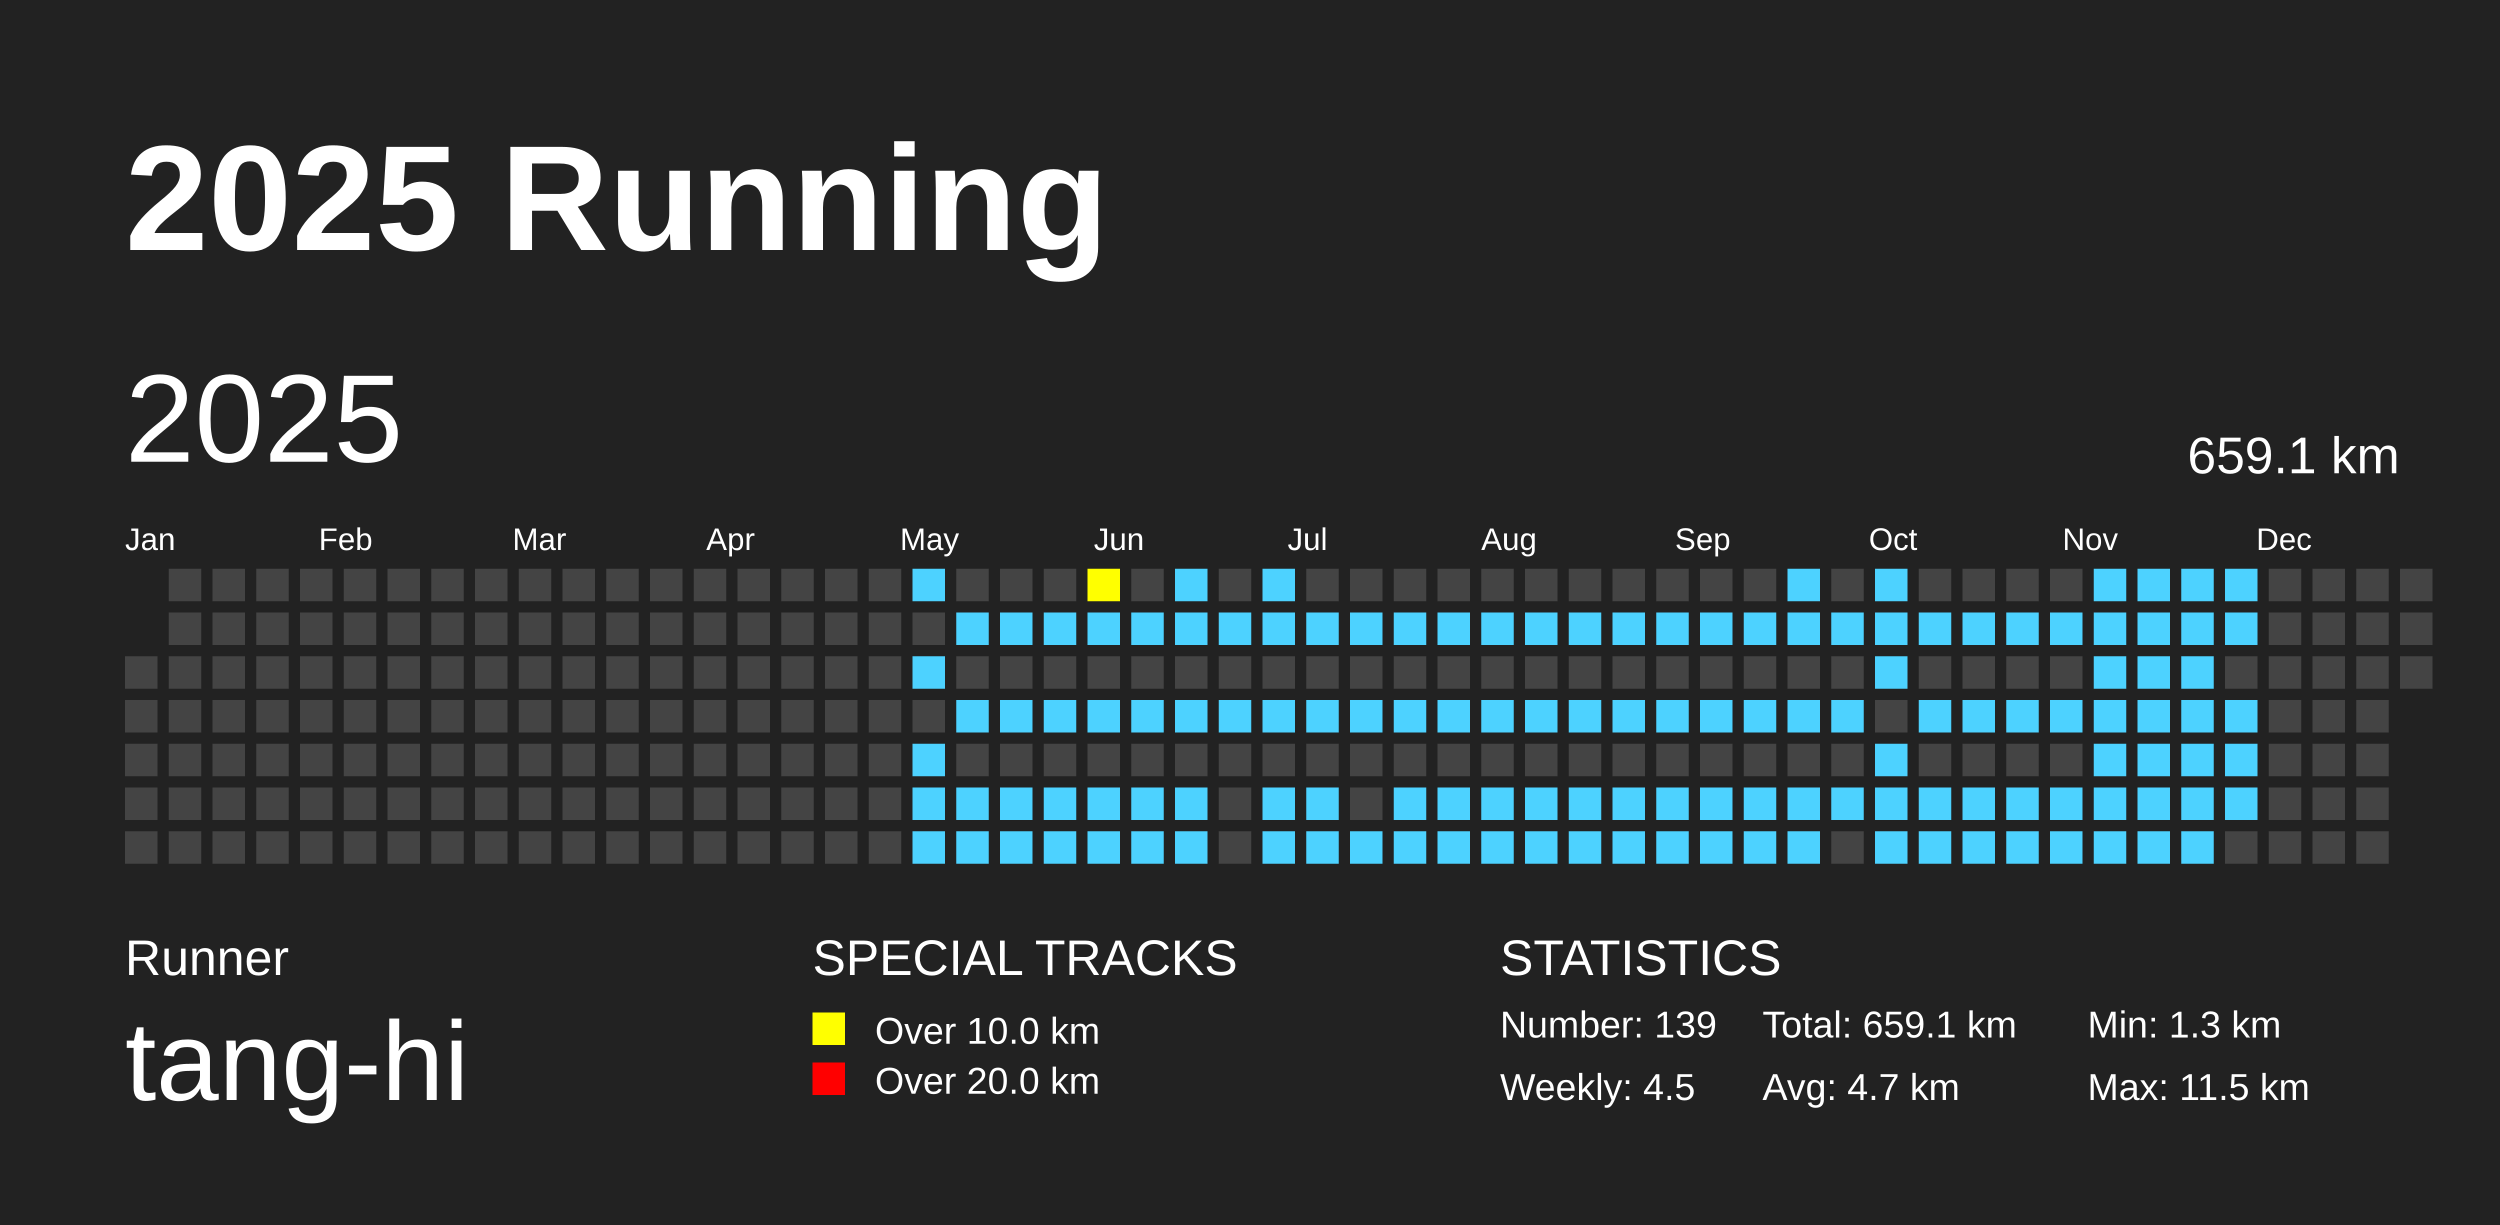
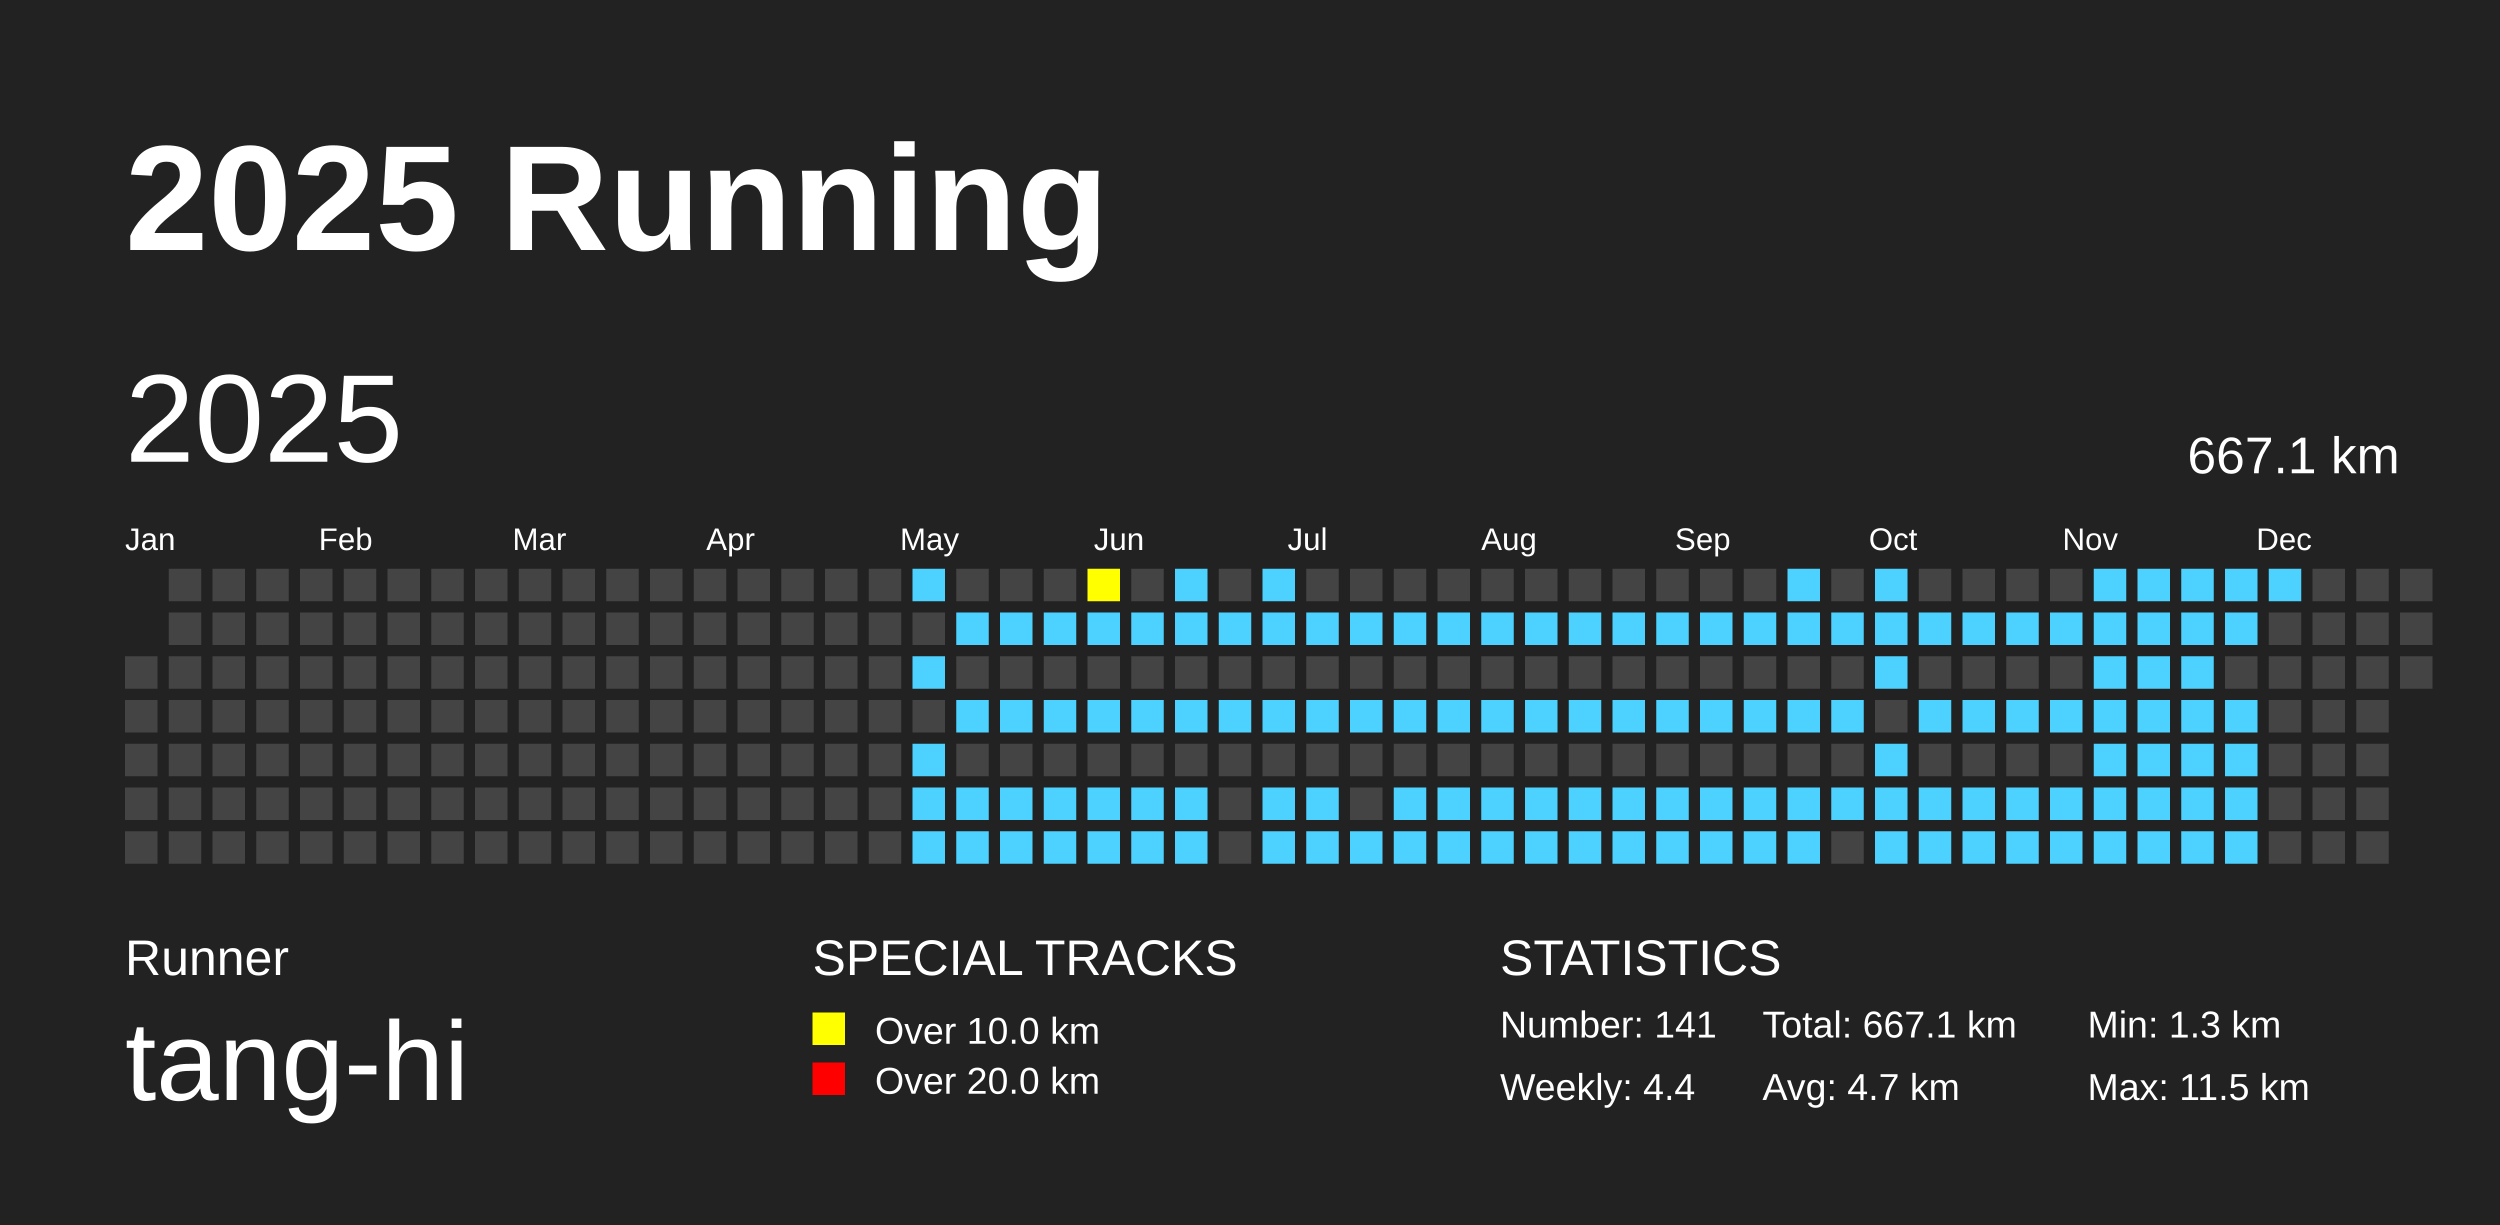
<svg xmlns="http://www.w3.org/2000/svg" baseProfile="full" height="98mm" version="1.1" viewBox="0,0,200,98" width="200mm">
  <defs />
  <rect fill="#222222" height="98" width="200" x="0" y="0" />
  <text fill="#FFFFFF" style="font-size:12px; font-family:Arial; font-weight:bold;" x="10" y="20">2025 Running</text>
  <text fill="#FFFFFF" style="font-size:4px; font-family:Arial" x="10" y="78">Runner</text>
  <text fill="#FFFFFF" style="font-size:9px; font-family:Arial" x="10" y="88">tang-hi</text>
  <text fill="#FFFFFF" style="font-size:4px; font-family:Arial" x="65" y="78">SPECIAL TRACKS</text>
  <rect fill="yellow" height="2.6" width="2.6" x="65" y="81" />
  <text fill="#FFFFFF" style="font-size:3px; font-family:Arial" x="70" y="83.5">Over 10.0 km</text>
  <rect fill="red" height="2.6" width="2.6" x="65" y="85" />
  <text fill="#FFFFFF" style="font-size:3px; font-family:Arial" x="70" y="87.5">Over 20.0 km</text>
  <text fill="#FFFFFF" style="font-size:4px; font-family:Arial" x="120" y="78">STATISTICS</text>
-   <text fill="#FFFFFF" style="font-size:3px; font-family:Arial" x="120" y="83">Number: 139</text>
-   <text fill="#FFFFFF" style="font-size:3px; font-family:Arial" x="120" y="88">Weekly: 4.5</text>
-   <text fill="#FFFFFF" style="font-size:3px; font-family:Arial" x="141" y="83">Total: 659.1 km</text>
+   <text fill="#FFFFFF" style="font-size:3px; font-family:Arial" x="120" y="83">Number: 141</text>
+   <text fill="#FFFFFF" style="font-size:3px; font-family:Arial" x="120" y="88">Weekly: 4.4</text>
+   <text fill="#FFFFFF" style="font-size:3px; font-family:Arial" x="141" y="83">Total: 667.1 km</text>
  <text fill="#FFFFFF" style="font-size:3px; font-family:Arial" x="141" y="88">Avg: 4.7 km</text>
  <text fill="#FFFFFF" style="font-size:3px; font-family:Arial" x="167" y="83">Min: 1.3 km</text>
  <text fill="#FFFFFF" style="font-size:3px; font-family:Arial" x="167" y="88">Max: 11.5 km</text>
  <text dominant-baseline="hanging" fill="#FFFFFF" style="font-size:10.0px; font-family:Arial;" x="10" y="30">2025</text>
-   <text dominant-baseline="hanging" fill="#FFFFFF" style="font-size:4.125px; font-family:Arial;" x="175" y="35">659.1 km</text>
+   <text dominant-baseline="hanging" fill="#FFFFFF" style="font-size:4.125px; font-family:Arial;" x="175" y="35">667.1 km</text>
  <text fill="#FFFFFF" style="font-size:2.5px; font-family:Arial" x="10.0" y="44">Jan</text>
  <text fill="#FFFFFF" style="font-size:2.5px; font-family:Arial" x="25.5" y="44">Feb</text>
  <text fill="#FFFFFF" style="font-size:2.5px; font-family:Arial" x="41.0" y="44">Mar</text>
  <text fill="#FFFFFF" style="font-size:2.5px; font-family:Arial" x="56.5" y="44">Apr</text>
  <text fill="#FFFFFF" style="font-size:2.5px; font-family:Arial" x="72.0" y="44">May</text>
  <text fill="#FFFFFF" style="font-size:2.5px; font-family:Arial" x="87.5" y="44">Jun</text>
  <text fill="#FFFFFF" style="font-size:2.5px; font-family:Arial" x="103.0" y="44">Jul</text>
  <text fill="#FFFFFF" style="font-size:2.5px; font-family:Arial" x="118.5" y="44">Aug</text>
  <text fill="#FFFFFF" style="font-size:2.5px; font-family:Arial" x="134.0" y="44">Sep</text>
  <text fill="#FFFFFF" style="font-size:2.5px; font-family:Arial" x="149.5" y="44">Oct</text>
  <text fill="#FFFFFF" style="font-size:2.5px; font-family:Arial" x="165.0" y="44">Nov</text>
  <text fill="#FFFFFF" style="font-size:2.5px; font-family:Arial" x="180.5" y="44">Dec</text>
  <rect fill="#444444" height="2.6" width="2.6" x="10.0" y="52.5" />
  <rect fill="#444444" height="2.6" width="2.6" x="10.0" y="56.0" />
  <rect fill="#444444" height="2.6" width="2.6" x="10.0" y="59.5" />
  <rect fill="#444444" height="2.6" width="2.6" x="10.0" y="63.0" />
  <rect fill="#444444" height="2.6" width="2.6" x="10.0" y="66.5" />
  <rect fill="#444444" height="2.6" width="2.6" x="13.5" y="45.5" />
  <rect fill="#444444" height="2.6" width="2.6" x="13.5" y="49.0" />
  <rect fill="#444444" height="2.6" width="2.6" x="13.5" y="52.5" />
  <rect fill="#444444" height="2.6" width="2.6" x="13.5" y="56.0" />
  <rect fill="#444444" height="2.6" width="2.6" x="13.5" y="59.5" />
  <rect fill="#444444" height="2.6" width="2.6" x="13.5" y="63.0" />
  <rect fill="#444444" height="2.6" width="2.6" x="13.5" y="66.5" />
  <rect fill="#444444" height="2.6" width="2.6" x="17.0" y="45.5" />
  <rect fill="#444444" height="2.6" width="2.6" x="17.0" y="49.0" />
  <rect fill="#444444" height="2.6" width="2.6" x="17.0" y="52.5" />
  <rect fill="#444444" height="2.6" width="2.6" x="17.0" y="56.0" />
  <rect fill="#444444" height="2.6" width="2.6" x="17.0" y="59.5" />
  <rect fill="#444444" height="2.6" width="2.6" x="17.0" y="63.0" />
  <rect fill="#444444" height="2.6" width="2.6" x="17.0" y="66.5" />
  <rect fill="#444444" height="2.6" width="2.6" x="20.5" y="45.5" />
  <rect fill="#444444" height="2.6" width="2.6" x="20.5" y="49.0" />
  <rect fill="#444444" height="2.6" width="2.6" x="20.5" y="52.5" />
  <rect fill="#444444" height="2.6" width="2.6" x="20.5" y="56.0" />
  <rect fill="#444444" height="2.6" width="2.6" x="20.5" y="59.5" />
  <rect fill="#444444" height="2.6" width="2.6" x="20.5" y="63.0" />
  <rect fill="#444444" height="2.6" width="2.6" x="20.5" y="66.5" />
  <rect fill="#444444" height="2.6" width="2.6" x="24.0" y="45.5" />
  <rect fill="#444444" height="2.6" width="2.6" x="24.0" y="49.0" />
  <rect fill="#444444" height="2.6" width="2.6" x="24.0" y="52.5" />
  <rect fill="#444444" height="2.6" width="2.6" x="24.0" y="56.0" />
  <rect fill="#444444" height="2.6" width="2.6" x="24.0" y="59.5" />
  <rect fill="#444444" height="2.6" width="2.6" x="24.0" y="63.0" />
  <rect fill="#444444" height="2.6" width="2.6" x="24.0" y="66.5" />
  <rect fill="#444444" height="2.6" width="2.6" x="27.5" y="45.5" />
  <rect fill="#444444" height="2.6" width="2.6" x="27.5" y="49.0" />
  <rect fill="#444444" height="2.6" width="2.6" x="27.5" y="52.5" />
  <rect fill="#444444" height="2.6" width="2.6" x="27.5" y="56.0" />
  <rect fill="#444444" height="2.6" width="2.6" x="27.5" y="59.5" />
  <rect fill="#444444" height="2.6" width="2.6" x="27.5" y="63.0" />
  <rect fill="#444444" height="2.6" width="2.6" x="27.5" y="66.5" />
  <rect fill="#444444" height="2.6" width="2.6" x="31.0" y="45.5" />
  <rect fill="#444444" height="2.6" width="2.6" x="31.0" y="49.0" />
  <rect fill="#444444" height="2.6" width="2.6" x="31.0" y="52.5" />
  <rect fill="#444444" height="2.6" width="2.6" x="31.0" y="56.0" />
  <rect fill="#444444" height="2.6" width="2.6" x="31.0" y="59.5" />
  <rect fill="#444444" height="2.6" width="2.6" x="31.0" y="63.0" />
  <rect fill="#444444" height="2.6" width="2.6" x="31.0" y="66.5" />
  <rect fill="#444444" height="2.6" width="2.6" x="34.5" y="45.5" />
  <rect fill="#444444" height="2.6" width="2.6" x="34.5" y="49.0" />
  <rect fill="#444444" height="2.6" width="2.6" x="34.5" y="52.5" />
  <rect fill="#444444" height="2.6" width="2.6" x="34.5" y="56.0" />
  <rect fill="#444444" height="2.6" width="2.6" x="34.5" y="59.5" />
  <rect fill="#444444" height="2.6" width="2.6" x="34.5" y="63.0" />
  <rect fill="#444444" height="2.6" width="2.6" x="34.5" y="66.5" />
  <rect fill="#444444" height="2.6" width="2.6" x="38.0" y="45.5" />
  <rect fill="#444444" height="2.6" width="2.6" x="38.0" y="49.0" />
  <rect fill="#444444" height="2.6" width="2.6" x="38.0" y="52.5" />
  <rect fill="#444444" height="2.6" width="2.6" x="38.0" y="56.0" />
  <rect fill="#444444" height="2.6" width="2.6" x="38.0" y="59.5" />
  <rect fill="#444444" height="2.6" width="2.6" x="38.0" y="63.0" />
  <rect fill="#444444" height="2.6" width="2.6" x="38.0" y="66.5" />
  <rect fill="#444444" height="2.6" width="2.6" x="41.5" y="45.5" />
  <rect fill="#444444" height="2.6" width="2.6" x="41.5" y="49.0" />
  <rect fill="#444444" height="2.6" width="2.6" x="41.5" y="52.5" />
  <rect fill="#444444" height="2.6" width="2.6" x="41.5" y="56.0" />
  <rect fill="#444444" height="2.6" width="2.6" x="41.5" y="59.5" />
  <rect fill="#444444" height="2.6" width="2.6" x="41.5" y="63.0" />
  <rect fill="#444444" height="2.6" width="2.6" x="41.5" y="66.5" />
  <rect fill="#444444" height="2.6" width="2.6" x="45.0" y="45.5" />
  <rect fill="#444444" height="2.6" width="2.6" x="45.0" y="49.0" />
  <rect fill="#444444" height="2.6" width="2.6" x="45.0" y="52.5" />
  <rect fill="#444444" height="2.6" width="2.6" x="45.0" y="56.0" />
  <rect fill="#444444" height="2.6" width="2.6" x="45.0" y="59.5" />
  <rect fill="#444444" height="2.6" width="2.6" x="45.0" y="63.0" />
  <rect fill="#444444" height="2.6" width="2.6" x="45.0" y="66.5" />
  <rect fill="#444444" height="2.6" width="2.6" x="48.5" y="45.5" />
  <rect fill="#444444" height="2.6" width="2.6" x="48.5" y="49.0" />
  <rect fill="#444444" height="2.6" width="2.6" x="48.5" y="52.5" />
  <rect fill="#444444" height="2.6" width="2.6" x="48.5" y="56.0" />
  <rect fill="#444444" height="2.6" width="2.6" x="48.5" y="59.5" />
  <rect fill="#444444" height="2.6" width="2.6" x="48.5" y="63.0" />
  <rect fill="#444444" height="2.6" width="2.6" x="48.5" y="66.5" />
  <rect fill="#444444" height="2.6" width="2.6" x="52.0" y="45.5" />
  <rect fill="#444444" height="2.6" width="2.6" x="52.0" y="49.0" />
  <rect fill="#444444" height="2.6" width="2.6" x="52.0" y="52.5" />
  <rect fill="#444444" height="2.6" width="2.6" x="52.0" y="56.0" />
  <rect fill="#444444" height="2.6" width="2.6" x="52.0" y="59.5" />
  <rect fill="#444444" height="2.6" width="2.6" x="52.0" y="63.0" />
  <rect fill="#444444" height="2.6" width="2.6" x="52.0" y="66.5" />
  <rect fill="#444444" height="2.6" width="2.6" x="55.5" y="45.5" />
  <rect fill="#444444" height="2.6" width="2.6" x="55.5" y="49.0" />
  <rect fill="#444444" height="2.6" width="2.6" x="55.5" y="52.5" />
  <rect fill="#444444" height="2.6" width="2.6" x="55.5" y="56.0" />
  <rect fill="#444444" height="2.6" width="2.6" x="55.5" y="59.5" />
  <rect fill="#444444" height="2.6" width="2.6" x="55.5" y="63.0" />
  <rect fill="#444444" height="2.6" width="2.6" x="55.5" y="66.5" />
  <rect fill="#444444" height="2.6" width="2.6" x="59.0" y="45.5" />
  <rect fill="#444444" height="2.6" width="2.6" x="59.0" y="49.0" />
  <rect fill="#444444" height="2.6" width="2.6" x="59.0" y="52.5" />
  <rect fill="#444444" height="2.6" width="2.6" x="59.0" y="56.0" />
  <rect fill="#444444" height="2.6" width="2.6" x="59.0" y="59.5" />
  <rect fill="#444444" height="2.6" width="2.6" x="59.0" y="63.0" />
  <rect fill="#444444" height="2.6" width="2.6" x="59.0" y="66.5" />
  <rect fill="#444444" height="2.6" width="2.6" x="62.5" y="45.5" />
  <rect fill="#444444" height="2.6" width="2.6" x="62.5" y="49.0" />
  <rect fill="#444444" height="2.6" width="2.6" x="62.5" y="52.5" />
  <rect fill="#444444" height="2.6" width="2.6" x="62.5" y="56.0" />
  <rect fill="#444444" height="2.6" width="2.6" x="62.5" y="59.5" />
  <rect fill="#444444" height="2.6" width="2.6" x="62.5" y="63.0" />
  <rect fill="#444444" height="2.6" width="2.6" x="62.5" y="66.5" />
  <rect fill="#444444" height="2.6" width="2.6" x="66.0" y="45.5" />
  <rect fill="#444444" height="2.6" width="2.6" x="66.0" y="49.0" />
  <rect fill="#444444" height="2.6" width="2.6" x="66.0" y="52.5" />
  <rect fill="#444444" height="2.6" width="2.6" x="66.0" y="56.0" />
  <rect fill="#444444" height="2.6" width="2.6" x="66.0" y="59.5" />
  <rect fill="#444444" height="2.6" width="2.6" x="66.0" y="63.0" />
  <rect fill="#444444" height="2.6" width="2.6" x="66.0" y="66.5" />
  <rect fill="#444444" height="2.6" width="2.6" x="69.5" y="45.5" />
  <rect fill="#444444" height="2.6" width="2.6" x="69.5" y="49.0" />
  <rect fill="#444444" height="2.6" width="2.6" x="69.5" y="52.5" />
  <rect fill="#444444" height="2.6" width="2.6" x="69.5" y="56.0" />
  <rect fill="#444444" height="2.6" width="2.6" x="69.5" y="59.5" />
  <rect fill="#444444" height="2.6" width="2.6" x="69.5" y="63.0" />
  <rect fill="#444444" height="2.6" width="2.6" x="69.5" y="66.5" />
  <rect fill="#4DD2FF" height="2.6" width="2.6" x="73.0" y="45.5" />
  <rect fill="#444444" height="2.6" width="2.6" x="73.0" y="49.0" />
  <rect fill="#4DD2FF" height="2.6" width="2.6" x="73.0" y="52.5" />
  <rect fill="#444444" height="2.6" width="2.6" x="73.0" y="56.0" />
  <rect fill="#4DD2FF" height="2.6" width="2.6" x="73.0" y="59.5" />
  <rect fill="#4DD2FF" height="2.6" width="2.6" x="73.0" y="63.0" />
  <rect fill="#4DD2FF" height="2.6" width="2.6" x="73.0" y="66.5" />
  <rect fill="#444444" height="2.6" width="2.6" x="76.5" y="45.5" />
  <rect fill="#4DD2FF" height="2.6" width="2.6" x="76.5" y="49.0" />
  <rect fill="#444444" height="2.6" width="2.6" x="76.5" y="52.5" />
  <rect fill="#4DD2FF" height="2.6" width="2.6" x="76.5" y="56.0" />
  <rect fill="#444444" height="2.6" width="2.6" x="76.5" y="59.5" />
  <rect fill="#4DD2FF" height="2.6" width="2.6" x="76.5" y="63.0" />
  <rect fill="#4DD2FF" height="2.6" width="2.6" x="76.5" y="66.5" />
  <rect fill="#444444" height="2.6" width="2.6" x="80.0" y="45.5" />
  <rect fill="#4DD2FF" height="2.6" width="2.6" x="80.0" y="49.0" />
  <rect fill="#444444" height="2.6" width="2.6" x="80.0" y="52.5" />
  <rect fill="#4DD2FF" height="2.6" width="2.6" x="80.0" y="56.0" />
  <rect fill="#444444" height="2.6" width="2.6" x="80.0" y="59.5" />
  <rect fill="#4DD2FF" height="2.6" width="2.6" x="80.0" y="63.0" />
  <rect fill="#4DD2FF" height="2.6" width="2.6" x="80.0" y="66.5" />
  <rect fill="#444444" height="2.6" width="2.6" x="83.5" y="45.5" />
  <rect fill="#4DD2FF" height="2.6" width="2.6" x="83.5" y="49.0" />
  <rect fill="#444444" height="2.6" width="2.6" x="83.5" y="52.5" />
  <rect fill="#4DD2FF" height="2.6" width="2.6" x="83.5" y="56.0" />
  <rect fill="#444444" height="2.6" width="2.6" x="83.5" y="59.5" />
  <rect fill="#4DD2FF" height="2.6" width="2.6" x="83.5" y="63.0" />
  <rect fill="#4DD2FF" height="2.6" width="2.6" x="83.5" y="66.5" />
  <rect fill="yellow" height="2.6" width="2.6" x="87.0" y="45.5" />
  <rect fill="#4DD2FF" height="2.6" width="2.6" x="87.0" y="49.0" />
  <rect fill="#444444" height="2.6" width="2.6" x="87.0" y="52.5" />
  <rect fill="#4DD2FF" height="2.6" width="2.6" x="87.0" y="56.0" />
  <rect fill="#444444" height="2.6" width="2.6" x="87.0" y="59.5" />
  <rect fill="#4DD2FF" height="2.6" width="2.6" x="87.0" y="63.0" />
  <rect fill="#4DD2FF" height="2.6" width="2.6" x="87.0" y="66.5" />
  <rect fill="#444444" height="2.6" width="2.6" x="90.5" y="45.5" />
  <rect fill="#4DD2FF" height="2.6" width="2.6" x="90.5" y="49.0" />
  <rect fill="#444444" height="2.6" width="2.6" x="90.5" y="52.5" />
  <rect fill="#4DD2FF" height="2.6" width="2.6" x="90.5" y="56.0" />
  <rect fill="#444444" height="2.6" width="2.6" x="90.5" y="59.5" />
  <rect fill="#4DD2FF" height="2.6" width="2.6" x="90.5" y="63.0" />
  <rect fill="#4DD2FF" height="2.6" width="2.6" x="90.5" y="66.5" />
  <rect fill="#4DD2FF" height="2.6" width="2.6" x="94.0" y="45.5" />
  <rect fill="#4DD2FF" height="2.6" width="2.6" x="94.0" y="49.0" />
  <rect fill="#444444" height="2.6" width="2.6" x="94.0" y="52.5" />
  <rect fill="#4DD2FF" height="2.6" width="2.6" x="94.0" y="56.0" />
  <rect fill="#444444" height="2.6" width="2.6" x="94.0" y="59.5" />
  <rect fill="#4DD2FF" height="2.6" width="2.6" x="94.0" y="63.0" />
  <rect fill="#4DD2FF" height="2.6" width="2.6" x="94.0" y="66.5" />
  <rect fill="#444444" height="2.6" width="2.6" x="97.5" y="45.5" />
  <rect fill="#4DD2FF" height="2.6" width="2.6" x="97.5" y="49.0" />
  <rect fill="#444444" height="2.6" width="2.6" x="97.5" y="52.5" />
  <rect fill="#4DD2FF" height="2.6" width="2.6" x="97.5" y="56.0" />
  <rect fill="#444444" height="2.6" width="2.6" x="97.5" y="59.5" />
  <rect fill="#444444" height="2.6" width="2.6" x="97.5" y="63.0" />
  <rect fill="#444444" height="2.6" width="2.6" x="97.5" y="66.5" />
  <rect fill="#4DD2FF" height="2.6" width="2.6" x="101.0" y="45.5" />
  <rect fill="#4DD2FF" height="2.6" width="2.6" x="101.0" y="49.0" />
  <rect fill="#444444" height="2.6" width="2.6" x="101.0" y="52.5" />
  <rect fill="#4DD2FF" height="2.6" width="2.6" x="101.0" y="56.0" />
  <rect fill="#444444" height="2.6" width="2.6" x="101.0" y="59.5" />
  <rect fill="#4DD2FF" height="2.6" width="2.6" x="101.0" y="63.0" />
  <rect fill="#4DD2FF" height="2.6" width="2.6" x="101.0" y="66.5" />
  <rect fill="#444444" height="2.6" width="2.6" x="104.5" y="45.5" />
  <rect fill="#4DD2FF" height="2.6" width="2.6" x="104.5" y="49.0" />
  <rect fill="#444444" height="2.6" width="2.6" x="104.5" y="52.5" />
  <rect fill="#4DD2FF" height="2.6" width="2.6" x="104.5" y="56.0" />
  <rect fill="#444444" height="2.6" width="2.6" x="104.5" y="59.5" />
  <rect fill="#4DD2FF" height="2.6" width="2.6" x="104.5" y="63.0" />
  <rect fill="#4DD2FF" height="2.6" width="2.6" x="104.5" y="66.5" />
  <rect fill="#444444" height="2.6" width="2.6" x="108.0" y="45.5" />
  <rect fill="#4DD2FF" height="2.6" width="2.6" x="108.0" y="49.0" />
  <rect fill="#444444" height="2.6" width="2.6" x="108.0" y="52.5" />
  <rect fill="#4DD2FF" height="2.6" width="2.6" x="108.0" y="56.0" />
  <rect fill="#444444" height="2.6" width="2.6" x="108.0" y="59.5" />
  <rect fill="#444444" height="2.6" width="2.6" x="108.0" y="63.0" />
  <rect fill="#4DD2FF" height="2.6" width="2.6" x="108.0" y="66.5" />
  <rect fill="#444444" height="2.6" width="2.6" x="111.5" y="45.5" />
  <rect fill="#4DD2FF" height="2.6" width="2.6" x="111.5" y="49.0" />
  <rect fill="#444444" height="2.6" width="2.6" x="111.5" y="52.5" />
  <rect fill="#4DD2FF" height="2.6" width="2.6" x="111.5" y="56.0" />
  <rect fill="#444444" height="2.6" width="2.6" x="111.5" y="59.5" />
  <rect fill="#4DD2FF" height="2.6" width="2.6" x="111.5" y="63.0" />
  <rect fill="#4DD2FF" height="2.6" width="2.6" x="111.5" y="66.5" />
  <rect fill="#444444" height="2.6" width="2.6" x="115.0" y="45.5" />
  <rect fill="#4DD2FF" height="2.6" width="2.6" x="115.0" y="49.0" />
  <rect fill="#444444" height="2.6" width="2.6" x="115.0" y="52.5" />
  <rect fill="#4DD2FF" height="2.6" width="2.6" x="115.0" y="56.0" />
  <rect fill="#444444" height="2.6" width="2.6" x="115.0" y="59.5" />
  <rect fill="#4DD2FF" height="2.6" width="2.6" x="115.0" y="63.0" />
  <rect fill="#4DD2FF" height="2.6" width="2.6" x="115.0" y="66.5" />
  <rect fill="#444444" height="2.6" width="2.6" x="118.5" y="45.5" />
  <rect fill="#4DD2FF" height="2.6" width="2.6" x="118.5" y="49.0" />
  <rect fill="#444444" height="2.6" width="2.6" x="118.5" y="52.5" />
  <rect fill="#4DD2FF" height="2.6" width="2.6" x="118.5" y="56.0" />
  <rect fill="#444444" height="2.6" width="2.6" x="118.5" y="59.5" />
  <rect fill="#4DD2FF" height="2.6" width="2.6" x="118.5" y="63.0" />
  <rect fill="#4DD2FF" height="2.6" width="2.6" x="118.5" y="66.5" />
  <rect fill="#444444" height="2.6" width="2.6" x="122.0" y="45.5" />
  <rect fill="#4DD2FF" height="2.6" width="2.6" x="122.0" y="49.0" />
  <rect fill="#444444" height="2.6" width="2.6" x="122.0" y="52.5" />
  <rect fill="#4DD2FF" height="2.6" width="2.6" x="122.0" y="56.0" />
  <rect fill="#444444" height="2.6" width="2.6" x="122.0" y="59.5" />
  <rect fill="#4DD2FF" height="2.6" width="2.6" x="122.0" y="63.0" />
  <rect fill="#4DD2FF" height="2.6" width="2.6" x="122.0" y="66.5" />
  <rect fill="#444444" height="2.6" width="2.6" x="125.5" y="45.5" />
  <rect fill="#4DD2FF" height="2.6" width="2.6" x="125.5" y="49.0" />
  <rect fill="#444444" height="2.6" width="2.6" x="125.5" y="52.5" />
  <rect fill="#4DD2FF" height="2.6" width="2.6" x="125.5" y="56.0" />
  <rect fill="#444444" height="2.6" width="2.6" x="125.5" y="59.5" />
  <rect fill="#4DD2FF" height="2.6" width="2.6" x="125.5" y="63.0" />
  <rect fill="#4DD2FF" height="2.6" width="2.6" x="125.5" y="66.5" />
  <rect fill="#444444" height="2.6" width="2.6" x="129.0" y="45.5" />
  <rect fill="#4DD2FF" height="2.6" width="2.6" x="129.0" y="49.0" />
  <rect fill="#444444" height="2.6" width="2.6" x="129.0" y="52.5" />
  <rect fill="#4DD2FF" height="2.6" width="2.6" x="129.0" y="56.0" />
  <rect fill="#444444" height="2.6" width="2.6" x="129.0" y="59.5" />
  <rect fill="#4DD2FF" height="2.6" width="2.6" x="129.0" y="63.0" />
  <rect fill="#4DD2FF" height="2.6" width="2.6" x="129.0" y="66.5" />
  <rect fill="#444444" height="2.6" width="2.6" x="132.5" y="45.5" />
  <rect fill="#4DD2FF" height="2.6" width="2.6" x="132.5" y="49.0" />
  <rect fill="#444444" height="2.6" width="2.6" x="132.5" y="52.5" />
  <rect fill="#4DD2FF" height="2.6" width="2.6" x="132.5" y="56.0" />
  <rect fill="#444444" height="2.6" width="2.6" x="132.5" y="59.5" />
  <rect fill="#4DD2FF" height="2.6" width="2.6" x="132.5" y="63.0" />
  <rect fill="#4DD2FF" height="2.6" width="2.6" x="132.5" y="66.5" />
  <rect fill="#444444" height="2.6" width="2.6" x="136.0" y="45.5" />
  <rect fill="#4DD2FF" height="2.6" width="2.6" x="136.0" y="49.0" />
  <rect fill="#444444" height="2.6" width="2.6" x="136.0" y="52.5" />
  <rect fill="#4DD2FF" height="2.6" width="2.6" x="136.0" y="56.0" />
  <rect fill="#444444" height="2.6" width="2.6" x="136.0" y="59.5" />
  <rect fill="#4DD2FF" height="2.6" width="2.6" x="136.0" y="63.0" />
  <rect fill="#4DD2FF" height="2.6" width="2.6" x="136.0" y="66.5" />
  <rect fill="#444444" height="2.6" width="2.6" x="139.5" y="45.5" />
  <rect fill="#4DD2FF" height="2.6" width="2.6" x="139.5" y="49.0" />
  <rect fill="#444444" height="2.6" width="2.6" x="139.5" y="52.5" />
  <rect fill="#4DD2FF" height="2.6" width="2.6" x="139.5" y="56.0" />
  <rect fill="#444444" height="2.6" width="2.6" x="139.5" y="59.5" />
  <rect fill="#4DD2FF" height="2.6" width="2.6" x="139.5" y="63.0" />
  <rect fill="#4DD2FF" height="2.6" width="2.6" x="139.5" y="66.5" />
  <rect fill="#4DD2FF" height="2.6" width="2.6" x="143.0" y="45.5" />
  <rect fill="#4DD2FF" height="2.6" width="2.6" x="143.0" y="49.0" />
  <rect fill="#444444" height="2.6" width="2.6" x="143.0" y="52.5" />
  <rect fill="#4DD2FF" height="2.6" width="2.6" x="143.0" y="56.0" />
  <rect fill="#444444" height="2.6" width="2.6" x="143.0" y="59.5" />
  <rect fill="#4DD2FF" height="2.6" width="2.6" x="143.0" y="63.0" />
  <rect fill="#4DD2FF" height="2.6" width="2.6" x="143.0" y="66.5" />
  <rect fill="#444444" height="2.6" width="2.6" x="146.5" y="45.5" />
  <rect fill="#4DD2FF" height="2.6" width="2.6" x="146.5" y="49.0" />
  <rect fill="#444444" height="2.6" width="2.6" x="146.5" y="52.5" />
  <rect fill="#4DD2FF" height="2.6" width="2.6" x="146.5" y="56.0" />
  <rect fill="#444444" height="2.6" width="2.6" x="146.5" y="59.5" />
  <rect fill="#4DD2FF" height="2.6" width="2.6" x="146.5" y="63.0" />
  <rect fill="#444444" height="2.6" width="2.6" x="146.5" y="66.5" />
  <rect fill="#4DD2FF" height="2.6" width="2.6" x="150.0" y="45.5" />
  <rect fill="#4DD2FF" height="2.6" width="2.6" x="150.0" y="49.0" />
  <rect fill="#4DD2FF" height="2.6" width="2.6" x="150.0" y="52.5" />
  <rect fill="#444444" height="2.6" width="2.6" x="150.0" y="56.0" />
  <rect fill="#4DD2FF" height="2.6" width="2.6" x="150.0" y="59.5" />
  <rect fill="#4DD2FF" height="2.6" width="2.6" x="150.0" y="63.0" />
  <rect fill="#4DD2FF" height="2.6" width="2.6" x="150.0" y="66.5" />
  <rect fill="#444444" height="2.6" width="2.6" x="153.5" y="45.5" />
  <rect fill="#4DD2FF" height="2.6" width="2.6" x="153.5" y="49.0" />
  <rect fill="#444444" height="2.6" width="2.6" x="153.5" y="52.5" />
  <rect fill="#4DD2FF" height="2.6" width="2.6" x="153.5" y="56.0" />
  <rect fill="#444444" height="2.6" width="2.6" x="153.5" y="59.5" />
  <rect fill="#4DD2FF" height="2.6" width="2.6" x="153.5" y="63.0" />
  <rect fill="#4DD2FF" height="2.6" width="2.6" x="153.5" y="66.5" />
  <rect fill="#444444" height="2.6" width="2.6" x="157.0" y="45.5" />
  <rect fill="#4DD2FF" height="2.6" width="2.6" x="157.0" y="49.0" />
  <rect fill="#444444" height="2.6" width="2.6" x="157.0" y="52.5" />
  <rect fill="#4DD2FF" height="2.6" width="2.6" x="157.0" y="56.0" />
  <rect fill="#444444" height="2.6" width="2.6" x="157.0" y="59.5" />
  <rect fill="#4DD2FF" height="2.6" width="2.6" x="157.0" y="63.0" />
  <rect fill="#4DD2FF" height="2.6" width="2.6" x="157.0" y="66.5" />
  <rect fill="#444444" height="2.6" width="2.6" x="160.5" y="45.5" />
  <rect fill="#4DD2FF" height="2.6" width="2.6" x="160.5" y="49.0" />
  <rect fill="#444444" height="2.6" width="2.6" x="160.5" y="52.5" />
  <rect fill="#4DD2FF" height="2.6" width="2.6" x="160.5" y="56.0" />
  <rect fill="#444444" height="2.6" width="2.6" x="160.5" y="59.5" />
  <rect fill="#4DD2FF" height="2.6" width="2.6" x="160.5" y="63.0" />
  <rect fill="#4DD2FF" height="2.6" width="2.6" x="160.5" y="66.5" />
  <rect fill="#444444" height="2.6" width="2.6" x="164.0" y="45.5" />
  <rect fill="#4DD2FF" height="2.6" width="2.6" x="164.0" y="49.0" />
  <rect fill="#444444" height="2.6" width="2.6" x="164.0" y="52.5" />
  <rect fill="#4DD2FF" height="2.6" width="2.6" x="164.0" y="56.0" />
  <rect fill="#444444" height="2.6" width="2.6" x="164.0" y="59.5" />
  <rect fill="#4DD2FF" height="2.6" width="2.6" x="164.0" y="63.0" />
  <rect fill="#4DD2FF" height="2.6" width="2.6" x="164.0" y="66.5" />
  <rect fill="#4DD2FF" height="2.6" width="2.6" x="167.5" y="45.5" />
  <rect fill="#4DD2FF" height="2.6" width="2.6" x="167.5" y="49.0" />
  <rect fill="#4DD2FF" height="2.6" width="2.6" x="167.5" y="52.5" />
  <rect fill="#4DD2FF" height="2.6" width="2.6" x="167.5" y="56.0" />
  <rect fill="#4DD2FF" height="2.6" width="2.6" x="167.5" y="59.5" />
  <rect fill="#4DD2FF" height="2.6" width="2.6" x="167.5" y="63.0" />
  <rect fill="#4DD2FF" height="2.6" width="2.6" x="167.5" y="66.5" />
  <rect fill="#4DD2FF" height="2.6" width="2.6" x="171.0" y="45.5" />
  <rect fill="#4DD2FF" height="2.6" width="2.6" x="171.0" y="49.0" />
  <rect fill="#4DD2FF" height="2.6" width="2.6" x="171.0" y="52.5" />
  <rect fill="#4DD2FF" height="2.6" width="2.6" x="171.0" y="56.0" />
  <rect fill="#4DD2FF" height="2.6" width="2.6" x="171.0" y="59.5" />
  <rect fill="#4DD2FF" height="2.6" width="2.6" x="171.0" y="63.0" />
  <rect fill="#4DD2FF" height="2.6" width="2.6" x="171.0" y="66.5" />
  <rect fill="#4DD2FF" height="2.6" width="2.6" x="174.5" y="45.5" />
  <rect fill="#4DD2FF" height="2.6" width="2.6" x="174.5" y="49.0" />
  <rect fill="#4DD2FF" height="2.6" width="2.6" x="174.5" y="52.5" />
  <rect fill="#4DD2FF" height="2.6" width="2.6" x="174.5" y="56.0" />
  <rect fill="#4DD2FF" height="2.6" width="2.6" x="174.5" y="59.5" />
  <rect fill="#4DD2FF" height="2.6" width="2.6" x="174.5" y="63.0" />
  <rect fill="#4DD2FF" height="2.6" width="2.6" x="174.5" y="66.5" />
  <rect fill="#4DD2FF" height="2.6" width="2.6" x="178.0" y="45.5" />
  <rect fill="#4DD2FF" height="2.6" width="2.6" x="178.0" y="49.0" />
  <rect fill="#444444" height="2.6" width="2.6" x="178.0" y="52.5" />
  <rect fill="#4DD2FF" height="2.6" width="2.6" x="178.0" y="56.0" />
  <rect fill="#4DD2FF" height="2.6" width="2.6" x="178.0" y="59.5" />
  <rect fill="#4DD2FF" height="2.6" width="2.6" x="178.0" y="63.0" />
-   <rect fill="#444444" height="2.6" width="2.6" x="178.0" y="66.5" />
-   <rect fill="#444444" height="2.6" width="2.6" x="181.5" y="45.5" />
+   <rect fill="#4DD2FF" height="2.6" width="2.6" x="178.0" y="66.5" />
+   <rect fill="#4DD2FF" height="2.6" width="2.6" x="181.5" y="45.5" />
  <rect fill="#444444" height="2.6" width="2.6" x="181.5" y="49.0" />
  <rect fill="#444444" height="2.6" width="2.6" x="181.5" y="52.5" />
  <rect fill="#444444" height="2.6" width="2.6" x="181.5" y="56.0" />
  <rect fill="#444444" height="2.6" width="2.6" x="181.5" y="59.5" />
  <rect fill="#444444" height="2.6" width="2.6" x="181.5" y="63.0" />
  <rect fill="#444444" height="2.6" width="2.6" x="181.5" y="66.5" />
  <rect fill="#444444" height="2.6" width="2.6" x="185.0" y="45.5" />
  <rect fill="#444444" height="2.6" width="2.6" x="185.0" y="49.0" />
  <rect fill="#444444" height="2.6" width="2.6" x="185.0" y="52.5" />
  <rect fill="#444444" height="2.6" width="2.6" x="185.0" y="56.0" />
  <rect fill="#444444" height="2.6" width="2.6" x="185.0" y="59.5" />
  <rect fill="#444444" height="2.6" width="2.6" x="185.0" y="63.0" />
  <rect fill="#444444" height="2.6" width="2.6" x="185.0" y="66.5" />
  <rect fill="#444444" height="2.6" width="2.6" x="188.5" y="45.5" />
  <rect fill="#444444" height="2.6" width="2.6" x="188.5" y="49.0" />
  <rect fill="#444444" height="2.6" width="2.6" x="188.5" y="52.5" />
  <rect fill="#444444" height="2.6" width="2.6" x="188.5" y="56.0" />
  <rect fill="#444444" height="2.6" width="2.6" x="188.5" y="59.5" />
  <rect fill="#444444" height="2.6" width="2.6" x="188.5" y="63.0" />
  <rect fill="#444444" height="2.6" width="2.6" x="188.5" y="66.5" />
  <rect fill="#444444" height="2.6" width="2.6" x="192.0" y="45.5" />
  <rect fill="#444444" height="2.6" width="2.6" x="192.0" y="49.0" />
  <rect fill="#444444" height="2.6" width="2.6" x="192.0" y="52.5" />
</svg>
